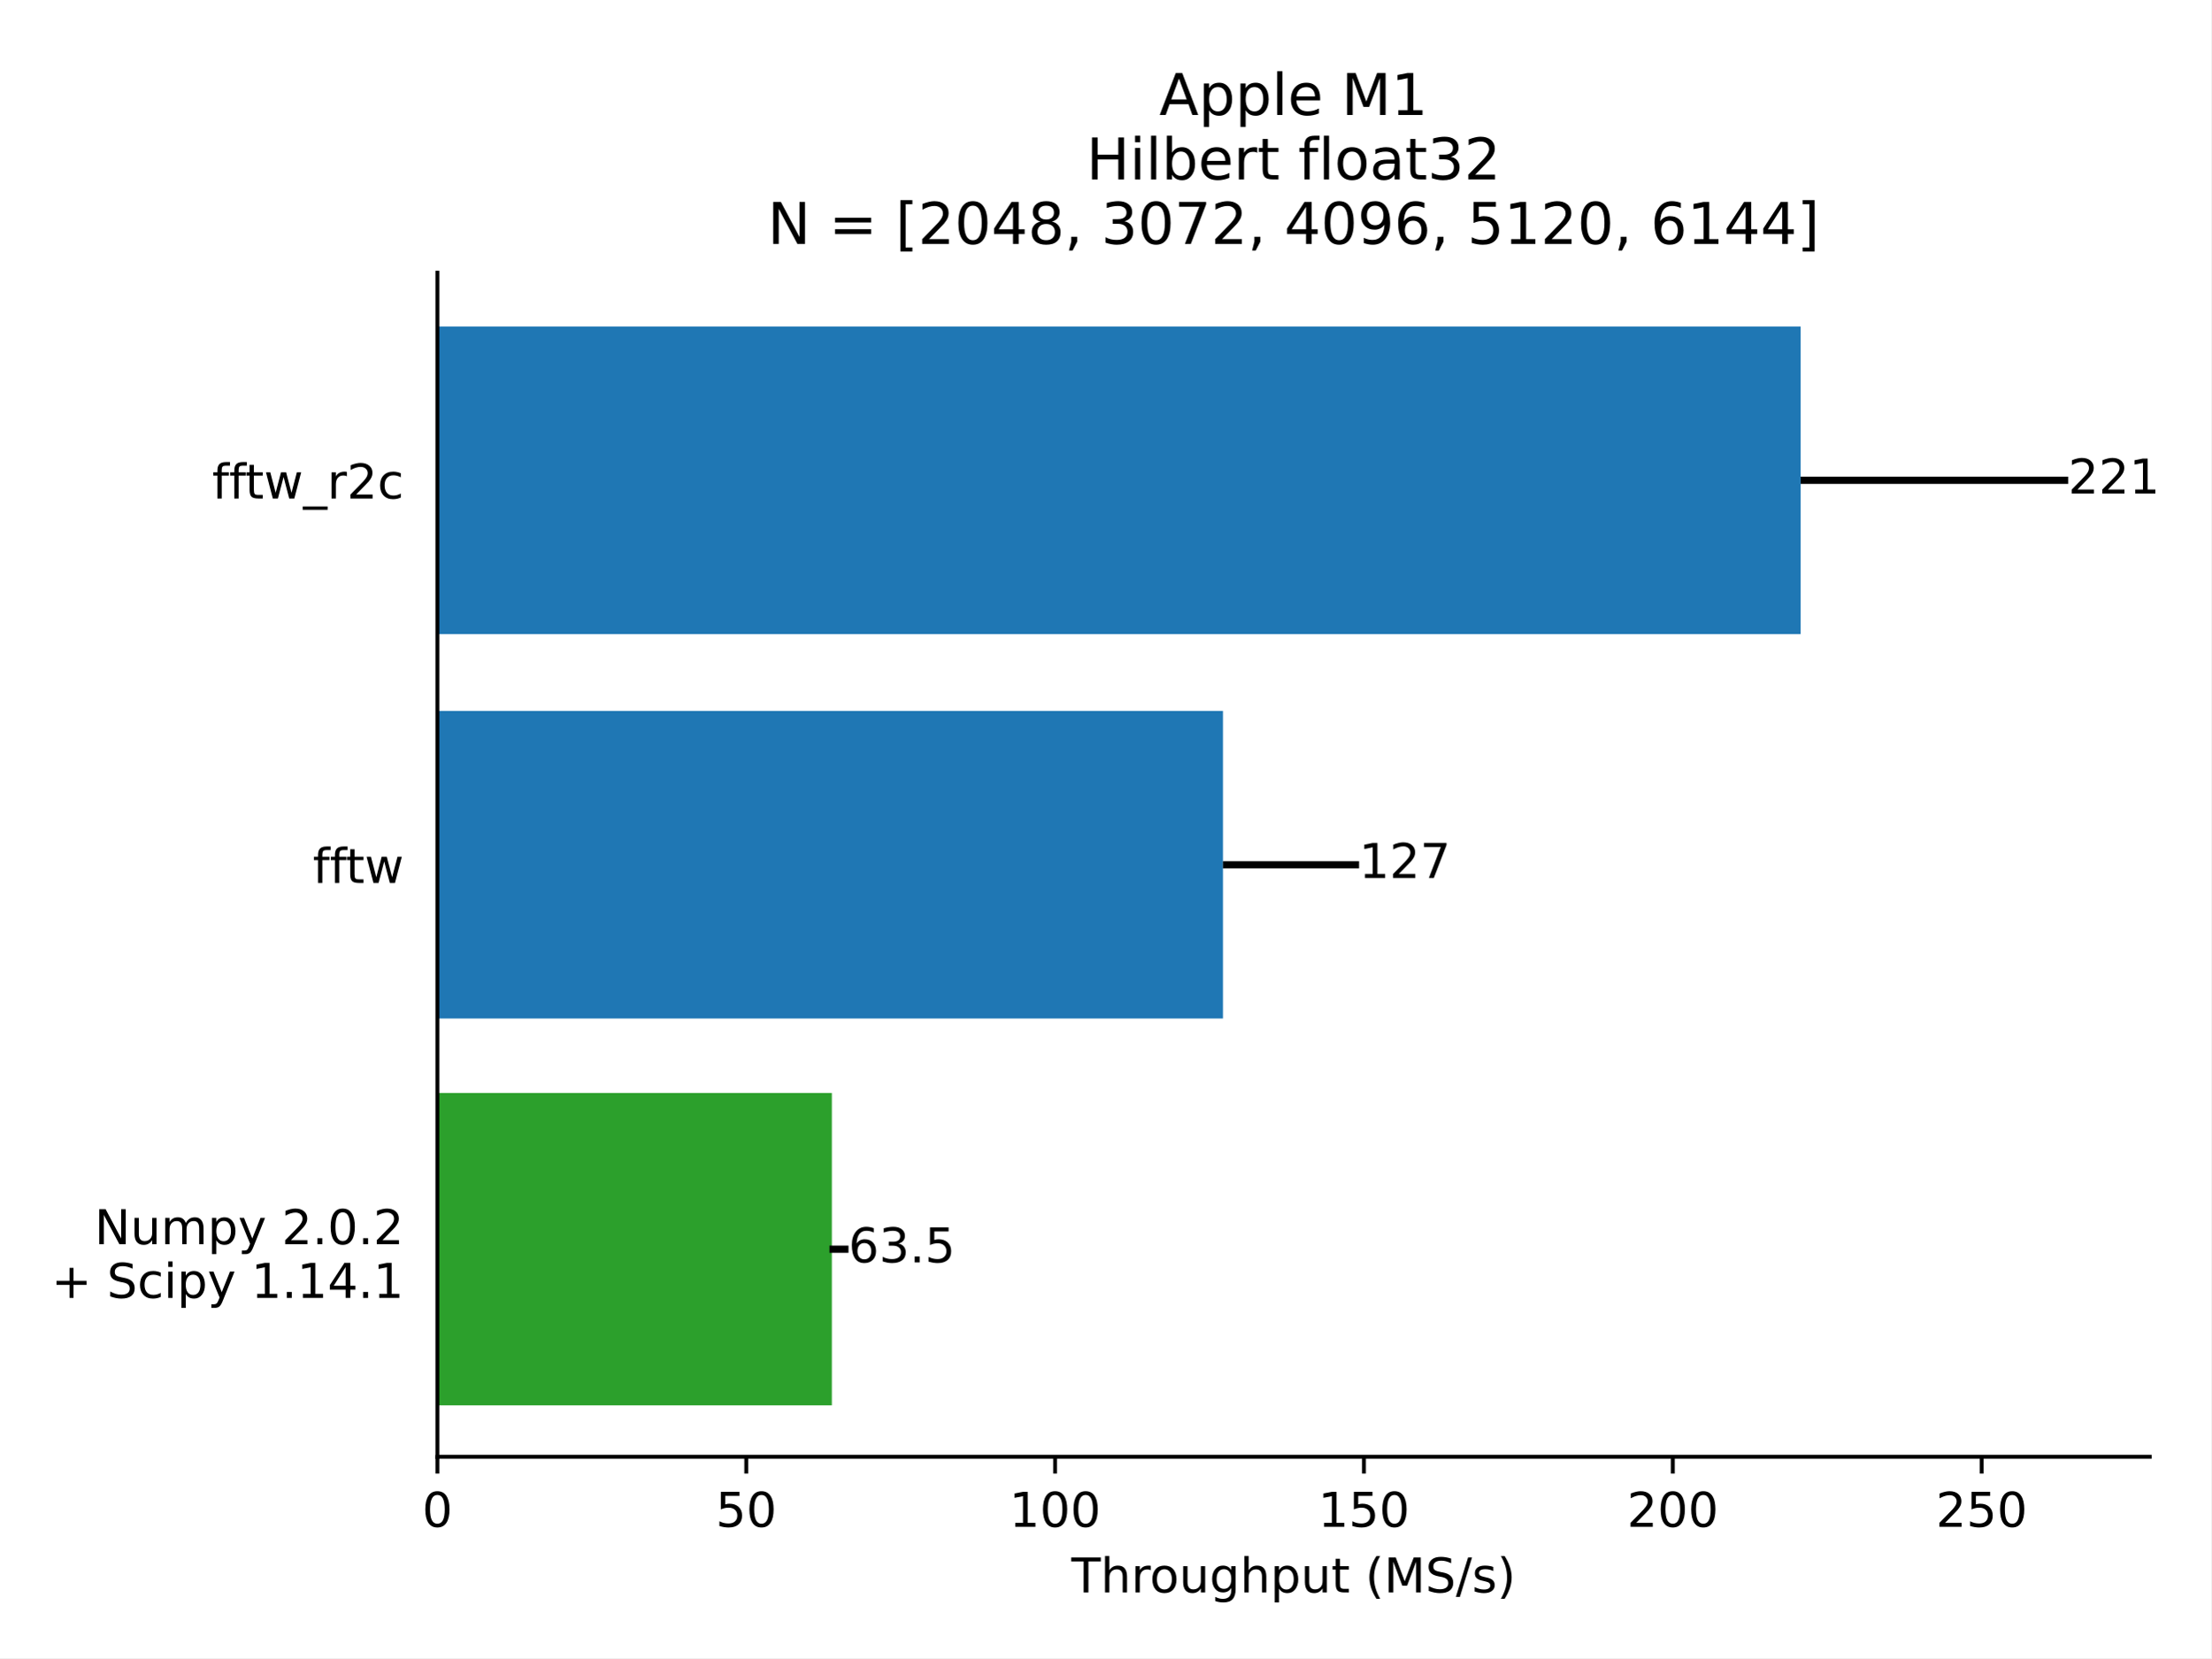
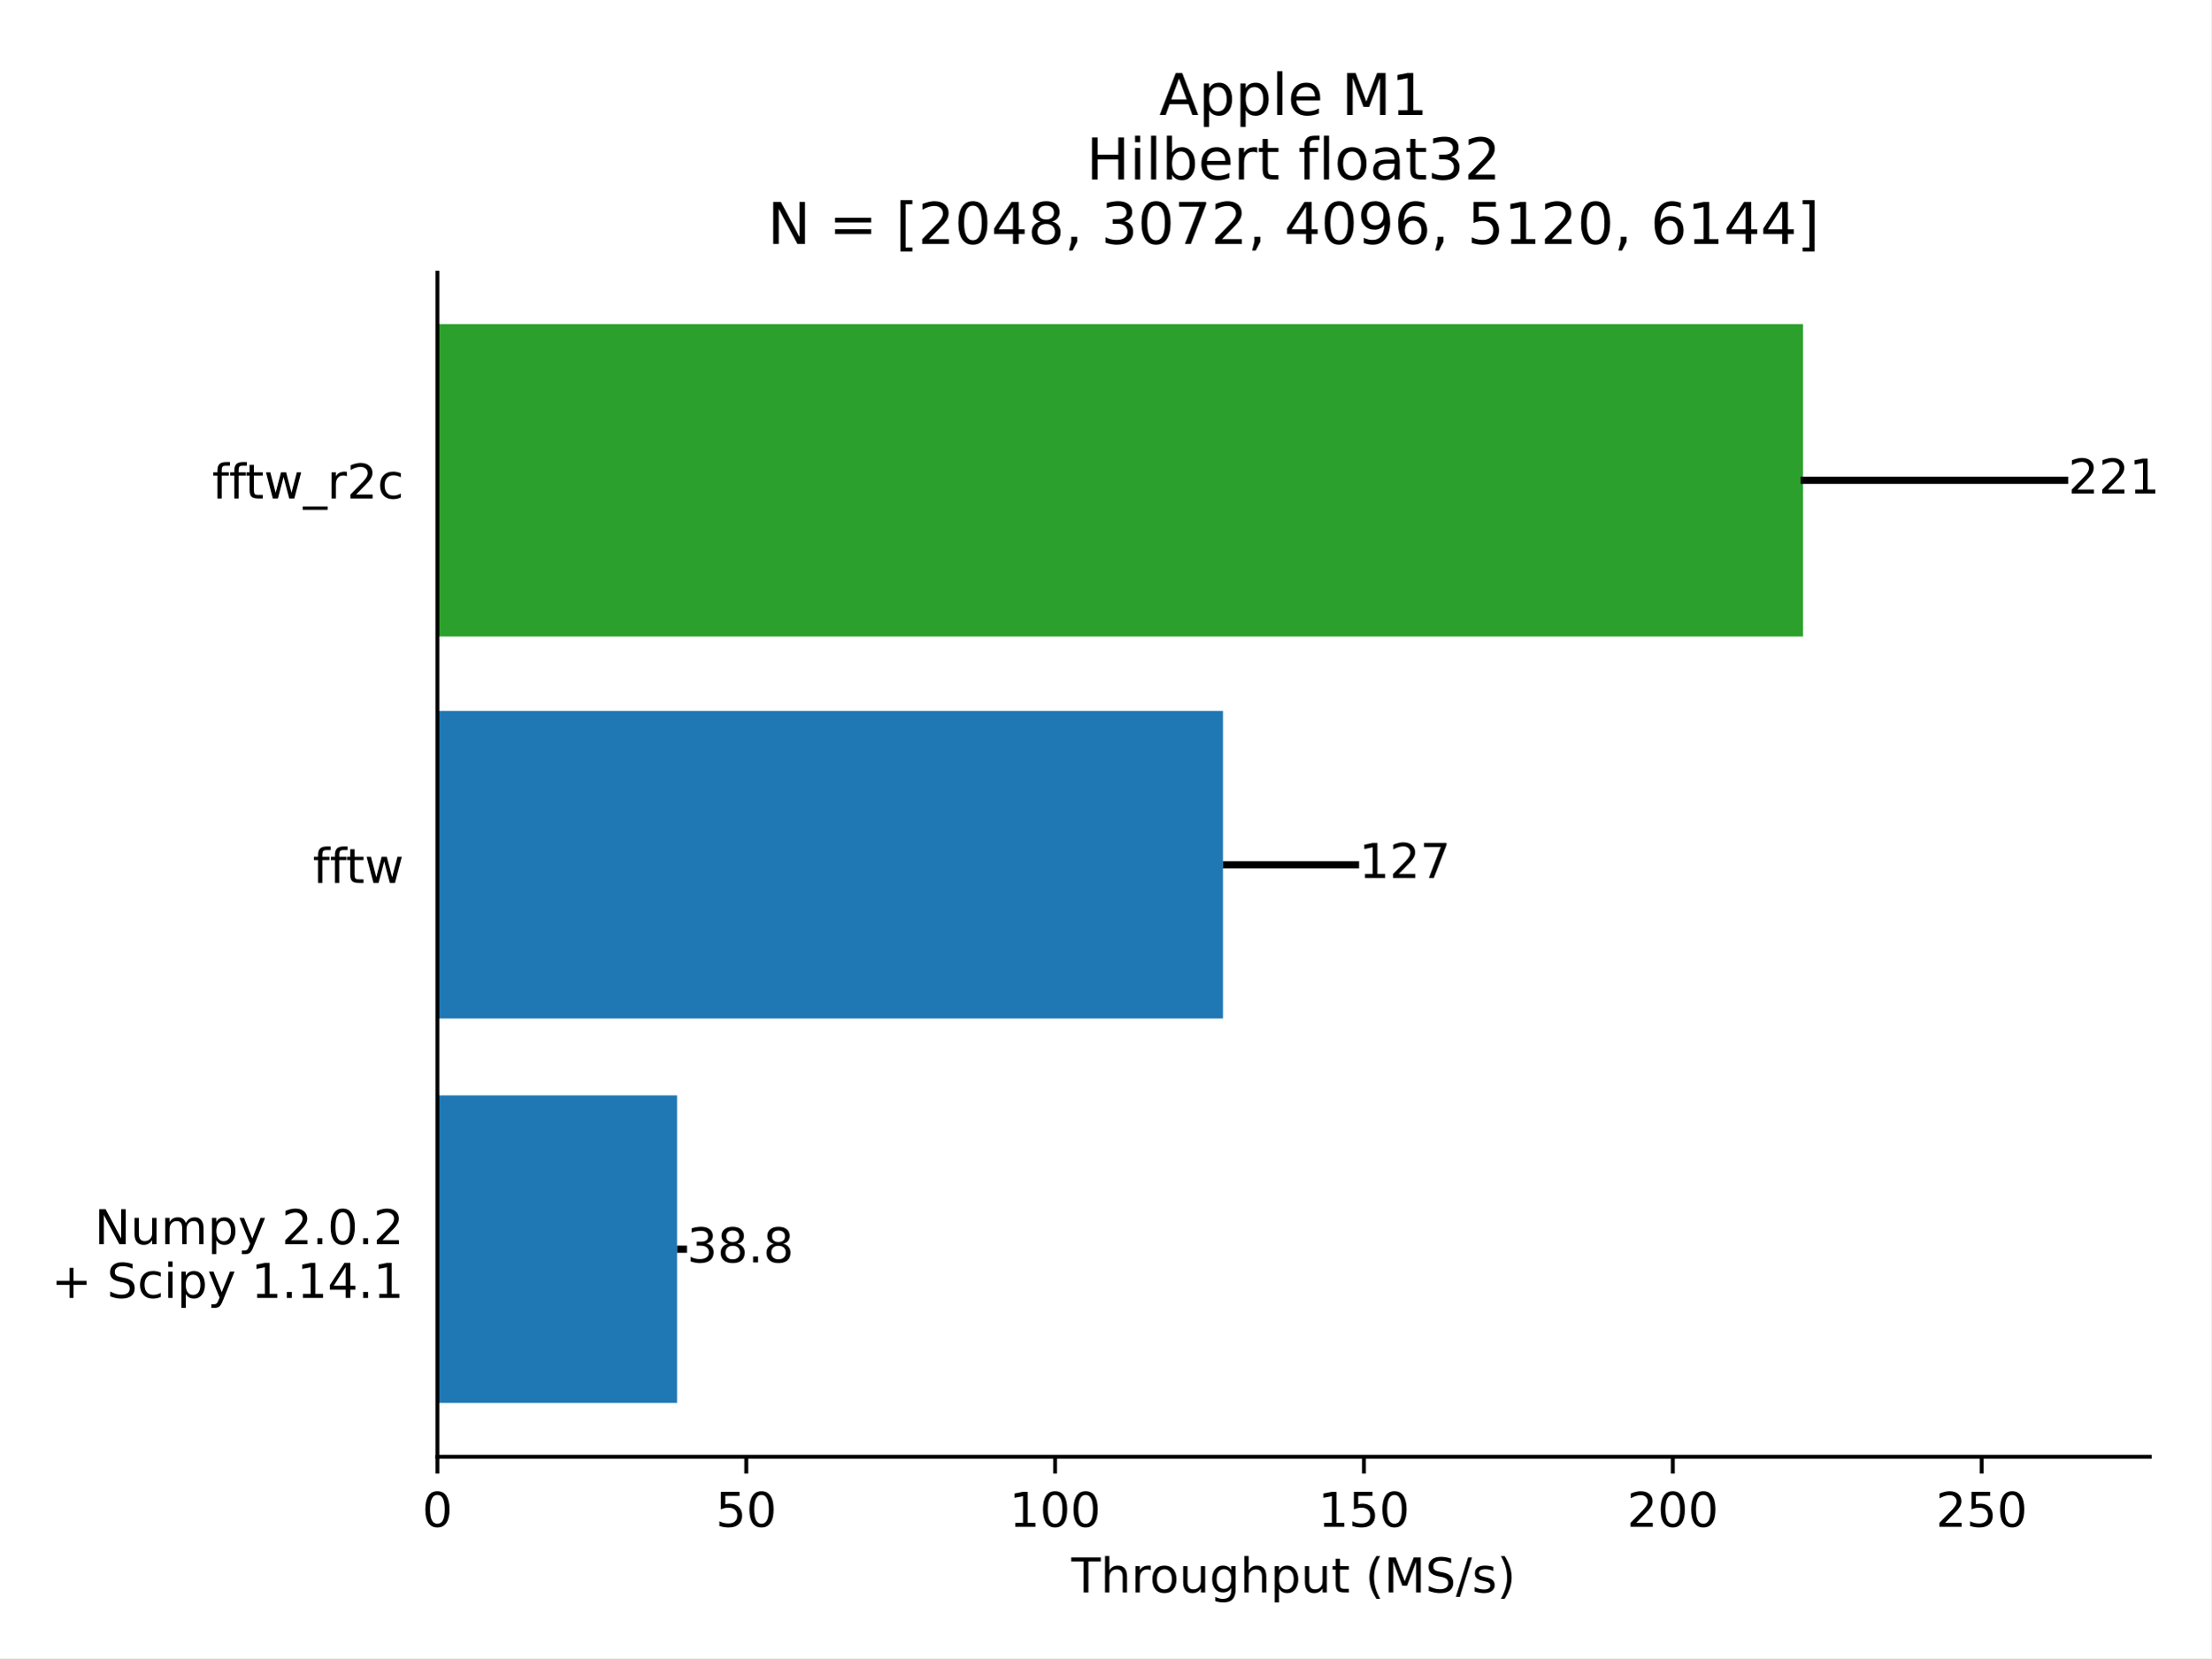
<svg xmlns="http://www.w3.org/2000/svg" xmlns:xlink="http://www.w3.org/1999/xlink" width="460.8pt" height="345.6pt" viewBox="0 0 460.8 345.6" version="1.1">
  <defs>
    <style type="text/css">*{stroke-linejoin: round; stroke-linecap: butt}</style>
  </defs>
  <g id="figure_1">
    <g id="patch_1">
      <path d="M 0 345.6  L 460.8 345.6  L 460.8 0  L 0 0  z " style="fill: #ffffff" />
    </g>
    <g id="axes_1">
      <g id="patch_2">
        <path d="M 91.15 303.64  L 448.016 303.64  L 448.016 56.832  L 91.15 56.832  z " style="fill: #ffffff" />
      </g>
      <g id="patch_3">
-         <path d="M 91.15 292.421  L 172.862 292.421  L 172.862 228.315  L 91.15 228.315  z " clip-path="url(#p5a6f06e39f)" style="fill: #2ca02c; stroke: #2ca02c; stroke-linejoin: miter" />
+         <path d="M 91.15 292.421  L 141.099 292.421  L 141.099 228.315  L 91.15 228.315  z " clip-path="url(#p46a3f18df7)" style="fill: #1f77b4" />
      </g>
      <g id="patch_4">
-         <path d="M 91.15 212.289  L 254.868 212.289  L 254.868 148.183  L 91.15 148.183  z " clip-path="url(#p5a6f06e39f)" style="fill: #1f77b4" />
+         <path d="M 91.15 212.289  L 254.868 212.289  L 254.868 148.183  L 91.15 148.183  z " clip-path="url(#p46a3f18df7)" style="fill: #1f77b4" />
      </g>
      <g id="patch_5">
-         <path d="M 91.15 132.157  L 375.261 132.157  L 375.261 68.051  L 91.15 68.051  z " clip-path="url(#p5a6f06e39f)" style="fill: #1f77b4" />
+         <path d="M 91.15 132.157  L 375.261 132.157  L 375.261 68.051  L 91.15 68.051  z " clip-path="url(#p46a3f18df7)" style="fill: #2ca02c; stroke: #2ca02c; stroke-linejoin: miter" />
      </g>
      <g id="matplotlib.axis_1">
        <g id="xtick_1">
          <g id="line2d_1">
            <defs>
-               <path id="m1b58f37fc5" d="M 0 0  L 0 3.5  " style="stroke: #000000; stroke-width: 0.8" />
+               <path id="mf57a6c85eb" d="M 0 0  L 0 3.5  " style="stroke: #000000; stroke-width: 0.8" />
            </defs>
            <g>
-               <use xlink:href="#m1b58f37fc5" x="91.15" y="303.64" style="stroke: #000000; stroke-width: 0.8" />
+               <use xlink:href="#mf57a6c85eb" x="91.15" y="303.64" style="stroke: #000000; stroke-width: 0.8" />
            </g>
          </g>
          <g id="text_1">
            <g transform="translate(87.96875 318.2384) scale(0.1 -0.1)">
              <defs>
                <path id="DejaVuSans-30" d="M 2034 4250  Q 1547 4250 1301 3770  Q 1056 3291 1056 2328  Q 1056 1369 1301 889  Q 1547 409 2034 409  Q 2525 409 2770 889  Q 3016 1369 3016 2328  Q 3016 3291 2770 3770  Q 2525 4250 2034 4250  z M 2034 4750  Q 2819 4750 3233 4129  Q 3647 3509 3647 2328  Q 3647 1150 3233 529  Q 2819 -91 2034 -91  Q 1250 -91 836 529  Q 422 1150 422 2328  Q 422 3509 836 4129  Q 1250 4750 2034 4750  z " transform="scale(0.015625)" />
              </defs>
              <use xlink:href="#DejaVuSans-30" />
            </g>
          </g>
        </g>
        <g id="xtick_2">
          <g id="line2d_2">
            <g>
-               <use xlink:href="#m1b58f37fc5" x="155.518" y="303.64" style="stroke: #000000; stroke-width: 0.8" />
+               <use xlink:href="#mf57a6c85eb" x="155.518" y="303.64" style="stroke: #000000; stroke-width: 0.8" />
            </g>
          </g>
          <g id="text_2">
            <g transform="translate(149.1552 318.2384) scale(0.1 -0.1)">
              <defs>
                <path id="DejaVuSans-35" d="M 691 4666  L 3169 4666  L 3169 4134  L 1269 4134  L 1269 2991  Q 1406 3038 1543 3061  Q 1681 3084 1819 3084  Q 2600 3084 3056 2656  Q 3513 2228 3513 1497  Q 3513 744 3044 326  Q 2575 -91 1722 -91  Q 1428 -91 1123 -41  Q 819 9 494 109  L 494 744  Q 775 591 1075 516  Q 1375 441 1709 441  Q 2250 441 2565 725  Q 2881 1009 2881 1497  Q 2881 1984 2565 2268  Q 2250 2553 1709 2553  Q 1456 2553 1204 2497  Q 953 2441 691 2322  L 691 4666  z " transform="scale(0.015625)" />
              </defs>
              <use xlink:href="#DejaVuSans-35" />
              <use xlink:href="#DejaVuSans-30" x="63.623" />
            </g>
          </g>
        </g>
        <g id="xtick_3">
          <g id="line2d_3">
            <g>
-               <use xlink:href="#m1b58f37fc5" x="219.885" y="303.64" style="stroke: #000000; stroke-width: 0.8" />
+               <use xlink:href="#mf57a6c85eb" x="219.885" y="303.64" style="stroke: #000000; stroke-width: 0.8" />
            </g>
          </g>
          <g id="text_3">
            <g transform="translate(210.3416 318.2384) scale(0.1 -0.1)">
              <defs>
                <path id="DejaVuSans-31" d="M 794 531  L 1825 531  L 1825 4091  L 703 3866  L 703 4441  L 1819 4666  L 2450 4666  L 2450 531  L 3481 531  L 3481 0  L 794 0  L 794 531  z " transform="scale(0.015625)" />
              </defs>
              <use xlink:href="#DejaVuSans-31" />
              <use xlink:href="#DejaVuSans-30" x="63.623" />
              <use xlink:href="#DejaVuSans-30" x="127.246" />
            </g>
          </g>
        </g>
        <g id="xtick_4">
          <g id="line2d_4">
            <g>
-               <use xlink:href="#m1b58f37fc5" x="284.253" y="303.64" style="stroke: #000000; stroke-width: 0.8" />
+               <use xlink:href="#mf57a6c85eb" x="284.253" y="303.64" style="stroke: #000000; stroke-width: 0.8" />
            </g>
          </g>
          <g id="text_4">
            <g transform="translate(274.7093 318.2384) scale(0.1 -0.1)">
              <use xlink:href="#DejaVuSans-31" />
              <use xlink:href="#DejaVuSans-35" x="63.623" />
              <use xlink:href="#DejaVuSans-30" x="127.246" />
            </g>
          </g>
        </g>
        <g id="xtick_5">
          <g id="line2d_5">
            <g>
-               <use xlink:href="#m1b58f37fc5" x="348.621" y="303.64" style="stroke: #000000; stroke-width: 0.8" />
+               <use xlink:href="#mf57a6c85eb" x="348.621" y="303.64" style="stroke: #000000; stroke-width: 0.8" />
            </g>
          </g>
          <g id="text_5">
            <g transform="translate(339.077 318.2384) scale(0.1 -0.1)">
              <defs>
                <path id="DejaVuSans-32" d="M 1228 531  L 3431 531  L 3431 0  L 469 0  L 469 531  Q 828 903 1448 1529  Q 2069 2156 2228 2338  Q 2531 2678 2651 2914  Q 2772 3150 2772 3378  Q 2772 3750 2511 3984  Q 2250 4219 1831 4219  Q 1534 4219 1204 4116  Q 875 4013 500 3803  L 500 4441  Q 881 4594 1212 4672  Q 1544 4750 1819 4750  Q 2544 4750 2975 4387  Q 3406 4025 3406 3419  Q 3406 3131 3298 2873  Q 3191 2616 2906 2266  Q 2828 2175 2409 1742  Q 1991 1309 1228 531  z " transform="scale(0.015625)" />
              </defs>
              <use xlink:href="#DejaVuSans-32" />
              <use xlink:href="#DejaVuSans-30" x="63.623" />
              <use xlink:href="#DejaVuSans-30" x="127.246" />
            </g>
          </g>
        </g>
        <g id="xtick_6">
          <g id="line2d_6">
            <g>
-               <use xlink:href="#m1b58f37fc5" x="412.988" y="303.64" style="stroke: #000000; stroke-width: 0.8" />
+               <use xlink:href="#mf57a6c85eb" x="412.988" y="303.64" style="stroke: #000000; stroke-width: 0.8" />
            </g>
          </g>
          <g id="text_6">
            <g transform="translate(403.4447 318.2384) scale(0.1 -0.1)">
              <use xlink:href="#DejaVuSans-32" />
              <use xlink:href="#DejaVuSans-35" x="63.623" />
              <use xlink:href="#DejaVuSans-30" x="127.246" />
            </g>
          </g>
        </g>
        <g id="text_7">
          <g transform="translate(223.275 331.9166) scale(0.1 -0.1)">
            <defs>
              <path id="DejaVuSans-54" d="M -19 4666  L 3928 4666  L 3928 4134  L 2272 4134  L 2272 0  L 1638 0  L 1638 4134  L -19 4134  L -19 4666  z " transform="scale(0.015625)" />
              <path id="DejaVuSans-68" d="M 3513 2113  L 3513 0  L 2938 0  L 2938 2094  Q 2938 2591 2744 2837  Q 2550 3084 2163 3084  Q 1697 3084 1428 2787  Q 1159 2491 1159 1978  L 1159 0  L 581 0  L 581 4863  L 1159 4863  L 1159 2956  Q 1366 3272 1645 3428  Q 1925 3584 2291 3584  Q 2894 3584 3203 3211  Q 3513 2838 3513 2113  z " transform="scale(0.015625)" />
              <path id="DejaVuSans-72" d="M 2631 2963  Q 2534 3019 2420 3045  Q 2306 3072 2169 3072  Q 1681 3072 1420 2755  Q 1159 2438 1159 1844  L 1159 0  L 581 0  L 581 3500  L 1159 3500  L 1159 2956  Q 1341 3275 1631 3429  Q 1922 3584 2338 3584  Q 2397 3584 2469 3576  Q 2541 3569 2628 3553  L 2631 2963  z " transform="scale(0.015625)" />
              <path id="DejaVuSans-6f" d="M 1959 3097  Q 1497 3097 1228 2736  Q 959 2375 959 1747  Q 959 1119 1226 758  Q 1494 397 1959 397  Q 2419 397 2687 759  Q 2956 1122 2956 1747  Q 2956 2369 2687 2733  Q 2419 3097 1959 3097  z M 1959 3584  Q 2709 3584 3137 3096  Q 3566 2609 3566 1747  Q 3566 888 3137 398  Q 2709 -91 1959 -91  Q 1206 -91 779 398  Q 353 888 353 1747  Q 353 2609 779 3096  Q 1206 3584 1959 3584  z " transform="scale(0.015625)" />
              <path id="DejaVuSans-75" d="M 544 1381  L 544 3500  L 1119 3500  L 1119 1403  Q 1119 906 1312 657  Q 1506 409 1894 409  Q 2359 409 2629 706  Q 2900 1003 2900 1516  L 2900 3500  L 3475 3500  L 3475 0  L 2900 0  L 2900 538  Q 2691 219 2414 64  Q 2138 -91 1772 -91  Q 1169 -91 856 284  Q 544 659 544 1381  z M 1991 3584  L 1991 3584  z " transform="scale(0.015625)" />
              <path id="DejaVuSans-67" d="M 2906 1791  Q 2906 2416 2648 2759  Q 2391 3103 1925 3103  Q 1463 3103 1205 2759  Q 947 2416 947 1791  Q 947 1169 1205 825  Q 1463 481 1925 481  Q 2391 481 2648 825  Q 2906 1169 2906 1791  z M 3481 434  Q 3481 -459 3084 -895  Q 2688 -1331 1869 -1331  Q 1566 -1331 1297 -1286  Q 1028 -1241 775 -1147  L 775 -588  Q 1028 -725 1275 -790  Q 1522 -856 1778 -856  Q 2344 -856 2625 -561  Q 2906 -266 2906 331  L 2906 616  Q 2728 306 2450 153  Q 2172 0 1784 0  Q 1141 0 747 490  Q 353 981 353 1791  Q 353 2603 747 3093  Q 1141 3584 1784 3584  Q 2172 3584 2450 3431  Q 2728 3278 2906 2969  L 2906 3500  L 3481 3500  L 3481 434  z " transform="scale(0.015625)" />
              <path id="DejaVuSans-70" d="M 1159 525  L 1159 -1331  L 581 -1331  L 581 3500  L 1159 3500  L 1159 2969  Q 1341 3281 1617 3432  Q 1894 3584 2278 3584  Q 2916 3584 3314 3078  Q 3713 2572 3713 1747  Q 3713 922 3314 415  Q 2916 -91 2278 -91  Q 1894 -91 1617 61  Q 1341 213 1159 525  z M 3116 1747  Q 3116 2381 2855 2742  Q 2594 3103 2138 3103  Q 1681 3103 1420 2742  Q 1159 2381 1159 1747  Q 1159 1113 1420 752  Q 1681 391 2138 391  Q 2594 391 2855 752  Q 3116 1113 3116 1747  z " transform="scale(0.015625)" />
              <path id="DejaVuSans-74" d="M 1172 4494  L 1172 3500  L 2356 3500  L 2356 3053  L 1172 3053  L 1172 1153  Q 1172 725 1289 603  Q 1406 481 1766 481  L 2356 481  L 2356 0  L 1766 0  Q 1100 0 847 248  Q 594 497 594 1153  L 594 3053  L 172 3053  L 172 3500  L 594 3500  L 594 4494  L 1172 4494  z " transform="scale(0.015625)" />
              <path id="DejaVuSans-20" transform="scale(0.015625)" />
              <path id="DejaVuSans-28" d="M 1984 4856  Q 1566 4138 1362 3434  Q 1159 2731 1159 2009  Q 1159 1288 1364 580  Q 1569 -128 1984 -844  L 1484 -844  Q 1016 -109 783 600  Q 550 1309 550 2009  Q 550 2706 781 3412  Q 1013 4119 1484 4856  L 1984 4856  z " transform="scale(0.015625)" />
              <path id="DejaVuSans-4d" d="M 628 4666  L 1569 4666  L 2759 1491  L 3956 4666  L 4897 4666  L 4897 0  L 4281 0  L 4281 4097  L 3078 897  L 2444 897  L 1241 4097  L 1241 0  L 628 0  L 628 4666  z " transform="scale(0.015625)" />
              <path id="DejaVuSans-53" d="M 3425 4513  L 3425 3897  Q 3066 4069 2747 4153  Q 2428 4238 2131 4238  Q 1616 4238 1336 4038  Q 1056 3838 1056 3469  Q 1056 3159 1242 3001  Q 1428 2844 1947 2747  L 2328 2669  Q 3034 2534 3370 2195  Q 3706 1856 3706 1288  Q 3706 609 3251 259  Q 2797 -91 1919 -91  Q 1588 -91 1214 -16  Q 841 59 441 206  L 441 856  Q 825 641 1194 531  Q 1563 422 1919 422  Q 2459 422 2753 634  Q 3047 847 3047 1241  Q 3047 1584 2836 1778  Q 2625 1972 2144 2069  L 1759 2144  Q 1053 2284 737 2584  Q 422 2884 422 3419  Q 422 4038 858 4394  Q 1294 4750 2059 4750  Q 2388 4750 2728 4690  Q 3069 4631 3425 4513  z " transform="scale(0.015625)" />
              <path id="DejaVuSans-2f" d="M 1625 4666  L 2156 4666  L 531 -594  L 0 -594  L 1625 4666  z " transform="scale(0.015625)" />
              <path id="DejaVuSans-73" d="M 2834 3397  L 2834 2853  Q 2591 2978 2328 3040  Q 2066 3103 1784 3103  Q 1356 3103 1142 2972  Q 928 2841 928 2578  Q 928 2378 1081 2264  Q 1234 2150 1697 2047  L 1894 2003  Q 2506 1872 2764 1633  Q 3022 1394 3022 966  Q 3022 478 2636 193  Q 2250 -91 1575 -91  Q 1294 -91 989 -36  Q 684 19 347 128  L 347 722  Q 666 556 975 473  Q 1284 391 1588 391  Q 1994 391 2212 530  Q 2431 669 2431 922  Q 2431 1156 2273 1281  Q 2116 1406 1581 1522  L 1381 1569  Q 847 1681 609 1914  Q 372 2147 372 2553  Q 372 3047 722 3315  Q 1072 3584 1716 3584  Q 2034 3584 2315 3537  Q 2597 3491 2834 3397  z " transform="scale(0.015625)" />
              <path id="DejaVuSans-29" d="M 513 4856  L 1013 4856  Q 1481 4119 1714 3412  Q 1947 2706 1947 2009  Q 1947 1309 1714 600  Q 1481 -109 1013 -844  L 513 -844  Q 928 -128 1133 580  Q 1338 1288 1338 2009  Q 1338 2731 1133 3434  Q 928 4138 513 4856  z " transform="scale(0.015625)" />
            </defs>
            <use xlink:href="#DejaVuSans-54" />
            <use xlink:href="#DejaVuSans-68" x="61.084" />
            <use xlink:href="#DejaVuSans-72" x="124.463" />
            <use xlink:href="#DejaVuSans-6f" x="163.326" />
            <use xlink:href="#DejaVuSans-75" x="224.508" />
            <use xlink:href="#DejaVuSans-67" x="287.887" />
            <use xlink:href="#DejaVuSans-68" x="351.363" />
            <use xlink:href="#DejaVuSans-70" x="414.742" />
            <use xlink:href="#DejaVuSans-75" x="478.219" />
            <use xlink:href="#DejaVuSans-74" x="541.598" />
            <use xlink:href="#DejaVuSans-20" x="580.807" />
            <use xlink:href="#DejaVuSans-28" x="612.594" />
            <use xlink:href="#DejaVuSans-4d" x="651.607" />
            <use xlink:href="#DejaVuSans-53" x="737.887" />
            <use xlink:href="#DejaVuSans-2f" x="801.363" />
            <use xlink:href="#DejaVuSans-73" x="835.055" />
            <use xlink:href="#DejaVuSans-29" x="887.154" />
          </g>
        </g>
      </g>
      <g id="matplotlib.axis_2">
        <g id="ytick_1">
          <g id="text_8">
            <g transform="translate(19.70156 259.3286) scale(0.1 -0.1)">
              <defs>
                <path id="DejaVuSans-4e" d="M 628 4666  L 1478 4666  L 3547 763  L 3547 4666  L 4159 4666  L 4159 0  L 3309 0  L 1241 3903  L 1241 0  L 628 0  L 628 4666  z " transform="scale(0.015625)" />
                <path id="DejaVuSans-6d" d="M 3328 2828  Q 3544 3216 3844 3400  Q 4144 3584 4550 3584  Q 5097 3584 5394 3201  Q 5691 2819 5691 2113  L 5691 0  L 5113 0  L 5113 2094  Q 5113 2597 4934 2840  Q 4756 3084 4391 3084  Q 3944 3084 3684 2787  Q 3425 2491 3425 1978  L 3425 0  L 2847 0  L 2847 2094  Q 2847 2600 2669 2842  Q 2491 3084 2119 3084  Q 1678 3084 1418 2786  Q 1159 2488 1159 1978  L 1159 0  L 581 0  L 581 3500  L 1159 3500  L 1159 2956  Q 1356 3278 1631 3431  Q 1906 3584 2284 3584  Q 2666 3584 2933 3390  Q 3200 3197 3328 2828  z " transform="scale(0.015625)" />
                <path id="DejaVuSans-79" d="M 2059 -325  Q 1816 -950 1584 -1140  Q 1353 -1331 966 -1331  L 506 -1331  L 506 -850  L 844 -850  Q 1081 -850 1212 -737  Q 1344 -625 1503 -206  L 1606 56  L 191 3500  L 800 3500  L 1894 763  L 2988 3500  L 3597 3500  L 2059 -325  z " transform="scale(0.015625)" />
                <path id="DejaVuSans-2e" d="M 684 794  L 1344 794  L 1344 0  L 684 0  L 684 794  z " transform="scale(0.015625)" />
              </defs>
              <use xlink:href="#DejaVuSans-4e" />
              <use xlink:href="#DejaVuSans-75" x="74.805" />
              <use xlink:href="#DejaVuSans-6d" x="138.184" />
              <use xlink:href="#DejaVuSans-70" x="235.596" />
              <use xlink:href="#DejaVuSans-79" x="299.072" />
              <use xlink:href="#DejaVuSans-20" x="358.252" />
              <use xlink:href="#DejaVuSans-32" x="390.039" />
              <use xlink:href="#DejaVuSans-2e" x="453.662" />
              <use xlink:href="#DejaVuSans-30" x="485.449" />
              <use xlink:href="#DejaVuSans-2e" x="549.072" />
              <use xlink:href="#DejaVuSans-32" x="580.859" />
            </g>
            <g transform="translate(10.71562 270.5264) scale(0.1 -0.1)">
              <defs>
                <path id="DejaVuSans-2b" d="M 2944 4013  L 2944 2272  L 4684 2272  L 4684 1741  L 2944 1741  L 2944 0  L 2419 0  L 2419 1741  L 678 1741  L 678 2272  L 2419 2272  L 2419 4013  L 2944 4013  z " transform="scale(0.015625)" />
                <path id="DejaVuSans-63" d="M 3122 3366  L 3122 2828  Q 2878 2963 2633 3030  Q 2388 3097 2138 3097  Q 1578 3097 1268 2742  Q 959 2388 959 1747  Q 959 1106 1268 751  Q 1578 397 2138 397  Q 2388 397 2633 464  Q 2878 531 3122 666  L 3122 134  Q 2881 22 2623 -34  Q 2366 -91 2075 -91  Q 1284 -91 818 406  Q 353 903 353 1747  Q 353 2603 823 3093  Q 1294 3584 2113 3584  Q 2378 3584 2631 3529  Q 2884 3475 3122 3366  z " transform="scale(0.015625)" />
                <path id="DejaVuSans-69" d="M 603 3500  L 1178 3500  L 1178 0  L 603 0  L 603 3500  z M 603 4863  L 1178 4863  L 1178 4134  L 603 4134  L 603 4863  z " transform="scale(0.015625)" />
                <path id="DejaVuSans-34" d="M 2419 4116  L 825 1625  L 2419 1625  L 2419 4116  z M 2253 4666  L 3047 4666  L 3047 1625  L 3713 1625  L 3713 1100  L 3047 1100  L 3047 0  L 2419 0  L 2419 1100  L 313 1100  L 313 1709  L 2253 4666  z " transform="scale(0.015625)" />
              </defs>
              <use xlink:href="#DejaVuSans-2b" />
              <use xlink:href="#DejaVuSans-20" x="83.789" />
              <use xlink:href="#DejaVuSans-53" x="115.576" />
              <use xlink:href="#DejaVuSans-63" x="179.053" />
              <use xlink:href="#DejaVuSans-69" x="234.033" />
              <use xlink:href="#DejaVuSans-70" x="261.816" />
              <use xlink:href="#DejaVuSans-79" x="325.293" />
              <use xlink:href="#DejaVuSans-20" x="384.473" />
              <use xlink:href="#DejaVuSans-31" x="416.26" />
              <use xlink:href="#DejaVuSans-2e" x="479.883" />
              <use xlink:href="#DejaVuSans-31" x="511.67" />
              <use xlink:href="#DejaVuSans-34" x="575.293" />
              <use xlink:href="#DejaVuSans-2e" x="638.916" />
              <use xlink:href="#DejaVuSans-31" x="670.703" />
            </g>
          </g>
        </g>
        <g id="ytick_2">
          <g id="text_9">
            <g transform="translate(65.18594 184.0352) scale(0.1 -0.1)">
              <defs>
                <path id="DejaVuSans-66" d="M 2375 4863  L 2375 4384  L 1825 4384  Q 1516 4384 1395 4259  Q 1275 4134 1275 3809  L 1275 3500  L 2222 3500  L 2222 3053  L 1275 3053  L 1275 0  L 697 0  L 697 3053  L 147 3053  L 147 3500  L 697 3500  L 697 3744  Q 697 4328 969 4595  Q 1241 4863 1831 4863  L 2375 4863  z " transform="scale(0.015625)" />
                <path id="DejaVuSans-77" d="M 269 3500  L 844 3500  L 1563 769  L 2278 3500  L 2956 3500  L 3675 769  L 4391 3500  L 4966 3500  L 4050 0  L 3372 0  L 2619 2869  L 1863 0  L 1184 0  L 269 3500  z " transform="scale(0.015625)" />
              </defs>
              <use xlink:href="#DejaVuSans-66" />
              <use xlink:href="#DejaVuSans-66" x="35.205" />
              <use xlink:href="#DejaVuSans-74" x="68.66" />
              <use xlink:href="#DejaVuSans-77" x="107.869" />
            </g>
          </g>
        </g>
        <g id="ytick_3">
          <g id="text_10">
            <g transform="translate(44.21406 103.9028) scale(0.1 -0.1)">
              <defs>
                <path id="DejaVuSans-5f" d="M 3263 -1063  L 3263 -1509  L -63 -1509  L -63 -1063  L 3263 -1063  z " transform="scale(0.015625)" />
              </defs>
              <use xlink:href="#DejaVuSans-66" />
              <use xlink:href="#DejaVuSans-66" x="35.205" />
              <use xlink:href="#DejaVuSans-74" x="68.66" />
              <use xlink:href="#DejaVuSans-77" x="107.869" />
              <use xlink:href="#DejaVuSans-5f" x="189.656" />
              <use xlink:href="#DejaVuSans-72" x="239.656" />
              <use xlink:href="#DejaVuSans-32" x="280.77" />
              <use xlink:href="#DejaVuSans-63" x="344.393" />
            </g>
          </g>
        </g>
      </g>
      <g id="LineCollection_1">
-         <path d="M 172.862 260.368  L 176.83 260.368  " clip-path="url(#p5a6f06e39f)" style="fill: none; stroke: #000000; stroke-width: 1.5" />
-         <path d="M 254.868 180.236  L 283.229 180.236  " clip-path="url(#p5a6f06e39f)" style="fill: none; stroke: #000000; stroke-width: 1.5" />
-         <path d="M 375.261 100.104  L 431.022 100.104  " clip-path="url(#p5a6f06e39f)" style="fill: none; stroke: #000000; stroke-width: 1.5" />
+         <path d="M 141.099 260.368  L 143.158 260.368  " clip-path="url(#p46a3f18df7)" style="fill: none; stroke: #000000; stroke-width: 1.5" />
+         <path d="M 254.868 180.236  L 283.229 180.236  " clip-path="url(#p46a3f18df7)" style="fill: none; stroke: #000000; stroke-width: 1.5" />
+         <path d="M 375.261 100.104  L 431.022 100.104  " clip-path="url(#p46a3f18df7)" style="fill: none; stroke: #000000; stroke-width: 1.5" />
      </g>
      <g id="patch_6">
        <path d="M 91.15 303.64  L 91.15 56.832  " style="fill: none; stroke: #000000; stroke-width: 0.8; stroke-linejoin: miter; stroke-linecap: square" />
      </g>
      <g id="patch_7">
        <path d="M 91.15 303.64  L 448.016 303.64  " style="fill: none; stroke: #000000; stroke-width: 0.8; stroke-linejoin: miter; stroke-linecap: square" />
      </g>
      <g id="text_11">
-         <g transform="translate(176.8295 263.1278) scale(0.1 -0.1)">
-           <defs>
-             <path id="DejaVuSans-36" d="M 2113 2584  Q 1688 2584 1439 2293  Q 1191 2003 1191 1497  Q 1191 994 1439 701  Q 1688 409 2113 409  Q 2538 409 2786 701  Q 3034 994 3034 1497  Q 3034 2003 2786 2293  Q 2538 2584 2113 2584  z M 3366 4563  L 3366 3988  Q 3128 4100 2886 4159  Q 2644 4219 2406 4219  Q 1781 4219 1451 3797  Q 1122 3375 1075 2522  Q 1259 2794 1537 2939  Q 1816 3084 2150 3084  Q 2853 3084 3261 2657  Q 3669 2231 3669 1497  Q 3669 778 3244 343  Q 2819 -91 2113 -91  Q 1303 -91 875 529  Q 447 1150 447 2328  Q 447 3434 972 4092  Q 1497 4750 2381 4750  Q 2619 4750 2861 4703  Q 3103 4656 3366 4563  z " transform="scale(0.015625)" />
+         <g transform="translate(143.158 263.1278) scale(0.1 -0.1)">
+           <defs>
            <path id="DejaVuSans-33" d="M 2597 2516  Q 3050 2419 3304 2112  Q 3559 1806 3559 1356  Q 3559 666 3084 287  Q 2609 -91 1734 -91  Q 1441 -91 1130 -33  Q 819 25 488 141  L 488 750  Q 750 597 1062 519  Q 1375 441 1716 441  Q 2309 441 2620 675  Q 2931 909 2931 1356  Q 2931 1769 2642 2001  Q 2353 2234 1838 2234  L 1294 2234  L 1294 2753  L 1863 2753  Q 2328 2753 2575 2939  Q 2822 3125 2822 3475  Q 2822 3834 2567 4026  Q 2313 4219 1838 4219  Q 1578 4219 1281 4162  Q 984 4106 628 3988  L 628 4550  Q 988 4650 1302 4700  Q 1616 4750 1894 4750  Q 2613 4750 3031 4423  Q 3450 4097 3450 3541  Q 3450 3153 3228 2886  Q 3006 2619 2597 2516  z " transform="scale(0.015625)" />
-           </defs>
-           <use xlink:href="#DejaVuSans-36" />
-           <use xlink:href="#DejaVuSans-33" x="63.623" />
+             <path id="DejaVuSans-38" d="M 2034 2216  Q 1584 2216 1326 1975  Q 1069 1734 1069 1313  Q 1069 891 1326 650  Q 1584 409 2034 409  Q 2484 409 2743 651  Q 3003 894 3003 1313  Q 3003 1734 2745 1975  Q 2488 2216 2034 2216  z M 1403 2484  Q 997 2584 770 2862  Q 544 3141 544 3541  Q 544 4100 942 4425  Q 1341 4750 2034 4750  Q 2731 4750 3128 4425  Q 3525 4100 3525 3541  Q 3525 3141 3298 2862  Q 3072 2584 2669 2484  Q 3125 2378 3379 2068  Q 3634 1759 3634 1313  Q 3634 634 3220 271  Q 2806 -91 2034 -91  Q 1263 -91 848 271  Q 434 634 434 1313  Q 434 1759 690 2068  Q 947 2378 1403 2484  z M 1172 3481  Q 1172 3119 1398 2916  Q 1625 2713 2034 2713  Q 2441 2713 2670 2916  Q 2900 3119 2900 3481  Q 2900 3844 2670 4047  Q 2441 4250 2034 4250  Q 1625 4250 1398 4047  Q 1172 3844 1172 3481  z " transform="scale(0.015625)" />
+           </defs>
+           <use xlink:href="#DejaVuSans-33" />
+           <use xlink:href="#DejaVuSans-38" x="63.623" />
          <use xlink:href="#DejaVuSans-2e" x="127.246" />
-           <use xlink:href="#DejaVuSans-35" x="159.033" />
+           <use xlink:href="#DejaVuSans-38" x="159.033" />
        </g>
      </g>
      <g id="text_12">
        <g transform="translate(283.2293 182.9954) scale(0.1 -0.1)">
          <defs>
            <path id="DejaVuSans-37" d="M 525 4666  L 3525 4666  L 3525 4397  L 1831 0  L 1172 0  L 2766 4134  L 525 4134  L 525 4666  z " transform="scale(0.015625)" />
          </defs>
          <use xlink:href="#DejaVuSans-31" />
          <use xlink:href="#DejaVuSans-32" x="63.623" />
          <use xlink:href="#DejaVuSans-37" x="127.246" />
        </g>
      </g>
      <g id="text_13">
        <g transform="translate(431.0221 102.8629) scale(0.1 -0.1)">
          <use xlink:href="#DejaVuSans-32" />
          <use xlink:href="#DejaVuSans-32" x="63.623" />
          <use xlink:href="#DejaVuSans-31" x="127.246" />
        </g>
      </g>
      <g id="text_14">
        <g transform="translate(241.6004 23.95725) scale(0.12 -0.12)">
          <defs>
            <path id="DejaVuSans-41" d="M 2188 4044  L 1331 1722  L 3047 1722  L 2188 4044  z M 1831 4666  L 2547 4666  L 4325 0  L 3669 0  L 3244 1197  L 1141 1197  L 716 0  L 50 0  L 1831 4666  z " transform="scale(0.015625)" />
            <path id="DejaVuSans-6c" d="M 603 4863  L 1178 4863  L 1178 0  L 603 0  L 603 4863  z " transform="scale(0.015625)" />
            <path id="DejaVuSans-65" d="M 3597 1894  L 3597 1613  L 953 1613  Q 991 1019 1311 708  Q 1631 397 2203 397  Q 2534 397 2845 478  Q 3156 559 3463 722  L 3463 178  Q 3153 47 2828 -22  Q 2503 -91 2169 -91  Q 1331 -91 842 396  Q 353 884 353 1716  Q 353 2575 817 3079  Q 1281 3584 2069 3584  Q 2775 3584 3186 3129  Q 3597 2675 3597 1894  z M 3022 2063  Q 3016 2534 2758 2815  Q 2500 3097 2075 3097  Q 1594 3097 1305 2825  Q 1016 2553 972 2059  L 3022 2063  z " transform="scale(0.015625)" />
          </defs>
          <use xlink:href="#DejaVuSans-41" />
          <use xlink:href="#DejaVuSans-70" x="68.408" />
          <use xlink:href="#DejaVuSans-70" x="131.885" />
          <use xlink:href="#DejaVuSans-6c" x="195.361" />
          <use xlink:href="#DejaVuSans-65" x="223.145" />
          <use xlink:href="#DejaVuSans-20" x="284.668" />
          <use xlink:href="#DejaVuSans-4d" x="316.455" />
          <use xlink:href="#DejaVuSans-31" x="402.734" />
        </g>
        <g transform="translate(226.396 37.39462) scale(0.12 -0.12)">
          <defs>
            <path id="DejaVuSans-48" d="M 628 4666  L 1259 4666  L 1259 2753  L 3553 2753  L 3553 4666  L 4184 4666  L 4184 0  L 3553 0  L 3553 2222  L 1259 2222  L 1259 0  L 628 0  L 628 4666  z " transform="scale(0.015625)" />
            <path id="DejaVuSans-62" d="M 3116 1747  Q 3116 2381 2855 2742  Q 2594 3103 2138 3103  Q 1681 3103 1420 2742  Q 1159 2381 1159 1747  Q 1159 1113 1420 752  Q 1681 391 2138 391  Q 2594 391 2855 752  Q 3116 1113 3116 1747  z M 1159 2969  Q 1341 3281 1617 3432  Q 1894 3584 2278 3584  Q 2916 3584 3314 3078  Q 3713 2572 3713 1747  Q 3713 922 3314 415  Q 2916 -91 2278 -91  Q 1894 -91 1617 61  Q 1341 213 1159 525  L 1159 0  L 581 0  L 581 4863  L 1159 4863  L 1159 2969  z " transform="scale(0.015625)" />
            <path id="DejaVuSans-61" d="M 2194 1759  Q 1497 1759 1228 1600  Q 959 1441 959 1056  Q 959 750 1161 570  Q 1363 391 1709 391  Q 2188 391 2477 730  Q 2766 1069 2766 1631  L 2766 1759  L 2194 1759  z M 3341 1997  L 3341 0  L 2766 0  L 2766 531  Q 2569 213 2275 61  Q 1981 -91 1556 -91  Q 1019 -91 701 211  Q 384 513 384 1019  Q 384 1609 779 1909  Q 1175 2209 1959 2209  L 2766 2209  L 2766 2266  Q 2766 2663 2505 2880  Q 2244 3097 1772 3097  Q 1472 3097 1187 3025  Q 903 2953 641 2809  L 641 3341  Q 956 3463 1253 3523  Q 1550 3584 1831 3584  Q 2591 3584 2966 3190  Q 3341 2797 3341 1997  z " transform="scale(0.015625)" />
          </defs>
          <use xlink:href="#DejaVuSans-48" />
          <use xlink:href="#DejaVuSans-69" x="75.195" />
          <use xlink:href="#DejaVuSans-6c" x="102.979" />
          <use xlink:href="#DejaVuSans-62" x="130.762" />
          <use xlink:href="#DejaVuSans-65" x="194.238" />
          <use xlink:href="#DejaVuSans-72" x="255.762" />
          <use xlink:href="#DejaVuSans-74" x="296.875" />
          <use xlink:href="#DejaVuSans-20" x="336.084" />
          <use xlink:href="#DejaVuSans-66" x="367.871" />
          <use xlink:href="#DejaVuSans-6c" x="403.076" />
          <use xlink:href="#DejaVuSans-6f" x="430.859" />
          <use xlink:href="#DejaVuSans-61" x="492.041" />
          <use xlink:href="#DejaVuSans-74" x="553.32" />
          <use xlink:href="#DejaVuSans-33" x="592.529" />
          <use xlink:href="#DejaVuSans-32" x="656.152" />
        </g>
        <g transform="translate(159.9657 50.832) scale(0.12 -0.12)">
          <defs>
            <path id="DejaVuSans-3d" d="M 678 2906  L 4684 2906  L 4684 2381  L 678 2381  L 678 2906  z M 678 1631  L 4684 1631  L 4684 1100  L 678 1100  L 678 1631  z " transform="scale(0.015625)" />
            <path id="DejaVuSans-5b" d="M 550 4863  L 1875 4863  L 1875 4416  L 1125 4416  L 1125 -397  L 1875 -397  L 1875 -844  L 550 -844  L 550 4863  z " transform="scale(0.015625)" />
-             <path id="DejaVuSans-38" d="M 2034 2216  Q 1584 2216 1326 1975  Q 1069 1734 1069 1313  Q 1069 891 1326 650  Q 1584 409 2034 409  Q 2484 409 2743 651  Q 3003 894 3003 1313  Q 3003 1734 2745 1975  Q 2488 2216 2034 2216  z M 1403 2484  Q 997 2584 770 2862  Q 544 3141 544 3541  Q 544 4100 942 4425  Q 1341 4750 2034 4750  Q 2731 4750 3128 4425  Q 3525 4100 3525 3541  Q 3525 3141 3298 2862  Q 3072 2584 2669 2484  Q 3125 2378 3379 2068  Q 3634 1759 3634 1313  Q 3634 634 3220 271  Q 2806 -91 2034 -91  Q 1263 -91 848 271  Q 434 634 434 1313  Q 434 1759 690 2068  Q 947 2378 1403 2484  z M 1172 3481  Q 1172 3119 1398 2916  Q 1625 2713 2034 2713  Q 2441 2713 2670 2916  Q 2900 3119 2900 3481  Q 2900 3844 2670 4047  Q 2441 4250 2034 4250  Q 1625 4250 1398 4047  Q 1172 3844 1172 3481  z " transform="scale(0.015625)" />
            <path id="DejaVuSans-2c" d="M 750 794  L 1409 794  L 1409 256  L 897 -744  L 494 -744  L 750 256  L 750 794  z " transform="scale(0.015625)" />
            <path id="DejaVuSans-39" d="M 703 97  L 703 672  Q 941 559 1184 500  Q 1428 441 1663 441  Q 2288 441 2617 861  Q 2947 1281 2994 2138  Q 2813 1869 2534 1725  Q 2256 1581 1919 1581  Q 1219 1581 811 2004  Q 403 2428 403 3163  Q 403 3881 828 4315  Q 1253 4750 1959 4750  Q 2769 4750 3195 4129  Q 3622 3509 3622 2328  Q 3622 1225 3098 567  Q 2575 -91 1691 -91  Q 1453 -91 1209 -44  Q 966 3 703 97  z M 1959 2075  Q 2384 2075 2632 2365  Q 2881 2656 2881 3163  Q 2881 3666 2632 3958  Q 2384 4250 1959 4250  Q 1534 4250 1286 3958  Q 1038 3666 1038 3163  Q 1038 2656 1286 2365  Q 1534 2075 1959 2075  z " transform="scale(0.015625)" />
+             <path id="DejaVuSans-36" d="M 2113 2584  Q 1688 2584 1439 2293  Q 1191 2003 1191 1497  Q 1191 994 1439 701  Q 1688 409 2113 409  Q 2538 409 2786 701  Q 3034 994 3034 1497  Q 3034 2003 2786 2293  Q 2538 2584 2113 2584  z M 3366 4563  L 3366 3988  Q 3128 4100 2886 4159  Q 2644 4219 2406 4219  Q 1781 4219 1451 3797  Q 1122 3375 1075 2522  Q 1259 2794 1537 2939  Q 1816 3084 2150 3084  Q 2853 3084 3261 2657  Q 3669 2231 3669 1497  Q 3669 778 3244 343  Q 2819 -91 2113 -91  Q 1303 -91 875 529  Q 447 1150 447 2328  Q 447 3434 972 4092  Q 1497 4750 2381 4750  Q 2619 4750 2861 4703  Q 3103 4656 3366 4563  z " transform="scale(0.015625)" />
            <path id="DejaVuSans-5d" d="M 1947 4863  L 1947 -844  L 622 -844  L 622 -397  L 1369 -397  L 1369 4416  L 622 4416  L 622 4863  L 1947 4863  z " transform="scale(0.015625)" />
          </defs>
          <use xlink:href="#DejaVuSans-4e" />
          <use xlink:href="#DejaVuSans-20" x="74.805" />
          <use xlink:href="#DejaVuSans-3d" x="106.592" />
          <use xlink:href="#DejaVuSans-20" x="190.381" />
          <use xlink:href="#DejaVuSans-5b" x="222.168" />
          <use xlink:href="#DejaVuSans-32" x="261.182" />
          <use xlink:href="#DejaVuSans-30" x="324.805" />
          <use xlink:href="#DejaVuSans-34" x="388.428" />
          <use xlink:href="#DejaVuSans-38" x="452.051" />
          <use xlink:href="#DejaVuSans-2c" x="515.674" />
          <use xlink:href="#DejaVuSans-20" x="547.461" />
          <use xlink:href="#DejaVuSans-33" x="579.248" />
          <use xlink:href="#DejaVuSans-30" x="642.871" />
          <use xlink:href="#DejaVuSans-37" x="706.494" />
          <use xlink:href="#DejaVuSans-32" x="770.117" />
          <use xlink:href="#DejaVuSans-2c" x="833.74" />
          <use xlink:href="#DejaVuSans-20" x="865.527" />
          <use xlink:href="#DejaVuSans-34" x="897.314" />
          <use xlink:href="#DejaVuSans-30" x="960.938" />
          <use xlink:href="#DejaVuSans-39" x="1024.561" />
          <use xlink:href="#DejaVuSans-36" x="1088.184" />
          <use xlink:href="#DejaVuSans-2c" x="1151.807" />
          <use xlink:href="#DejaVuSans-20" x="1183.594" />
          <use xlink:href="#DejaVuSans-35" x="1215.381" />
          <use xlink:href="#DejaVuSans-31" x="1279.004" />
          <use xlink:href="#DejaVuSans-32" x="1342.627" />
          <use xlink:href="#DejaVuSans-30" x="1406.25" />
          <use xlink:href="#DejaVuSans-2c" x="1469.873" />
          <use xlink:href="#DejaVuSans-20" x="1501.66" />
          <use xlink:href="#DejaVuSans-36" x="1533.447" />
          <use xlink:href="#DejaVuSans-31" x="1597.07" />
          <use xlink:href="#DejaVuSans-34" x="1660.693" />
          <use xlink:href="#DejaVuSans-34" x="1724.316" />
          <use xlink:href="#DejaVuSans-5d" x="1787.939" />
        </g>
      </g>
    </g>
  </g>
  <defs>
-     <clipPath id="p5a6f06e39f">
+     <clipPath id="p46a3f18df7">
      <rect x="91.15" y="56.832" width="356.866" height="246.808" />
    </clipPath>
  </defs>
</svg>
